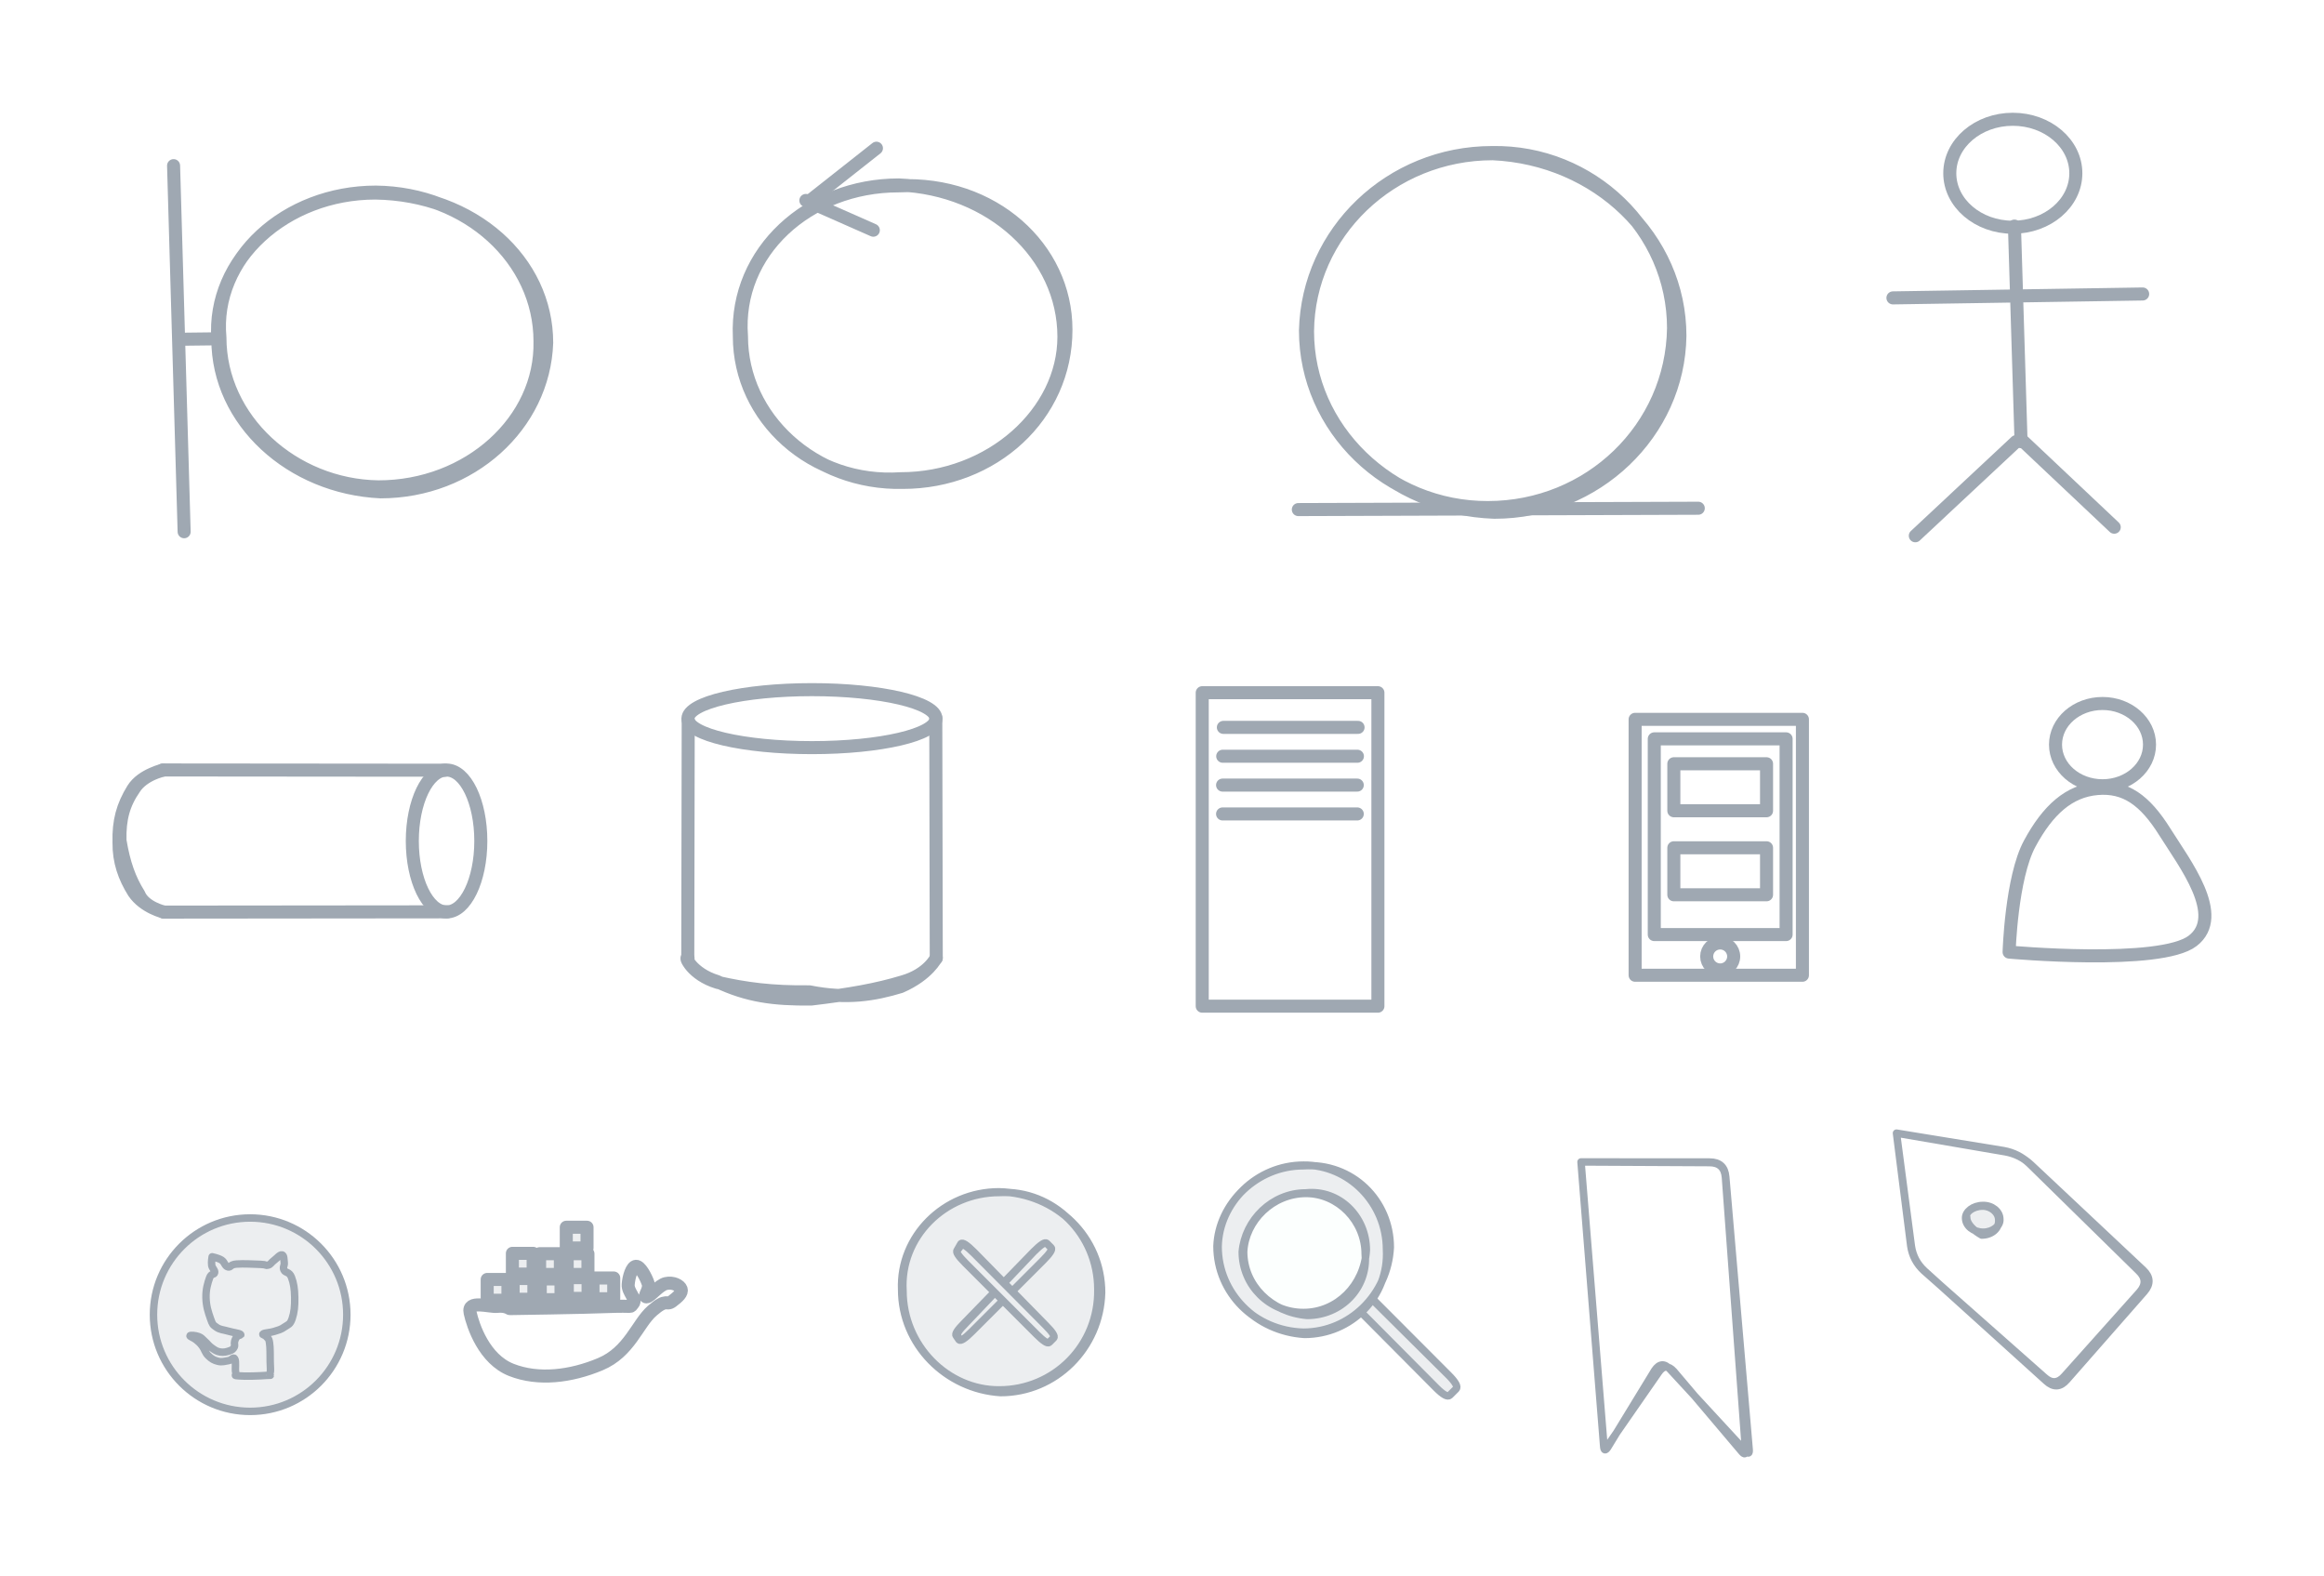
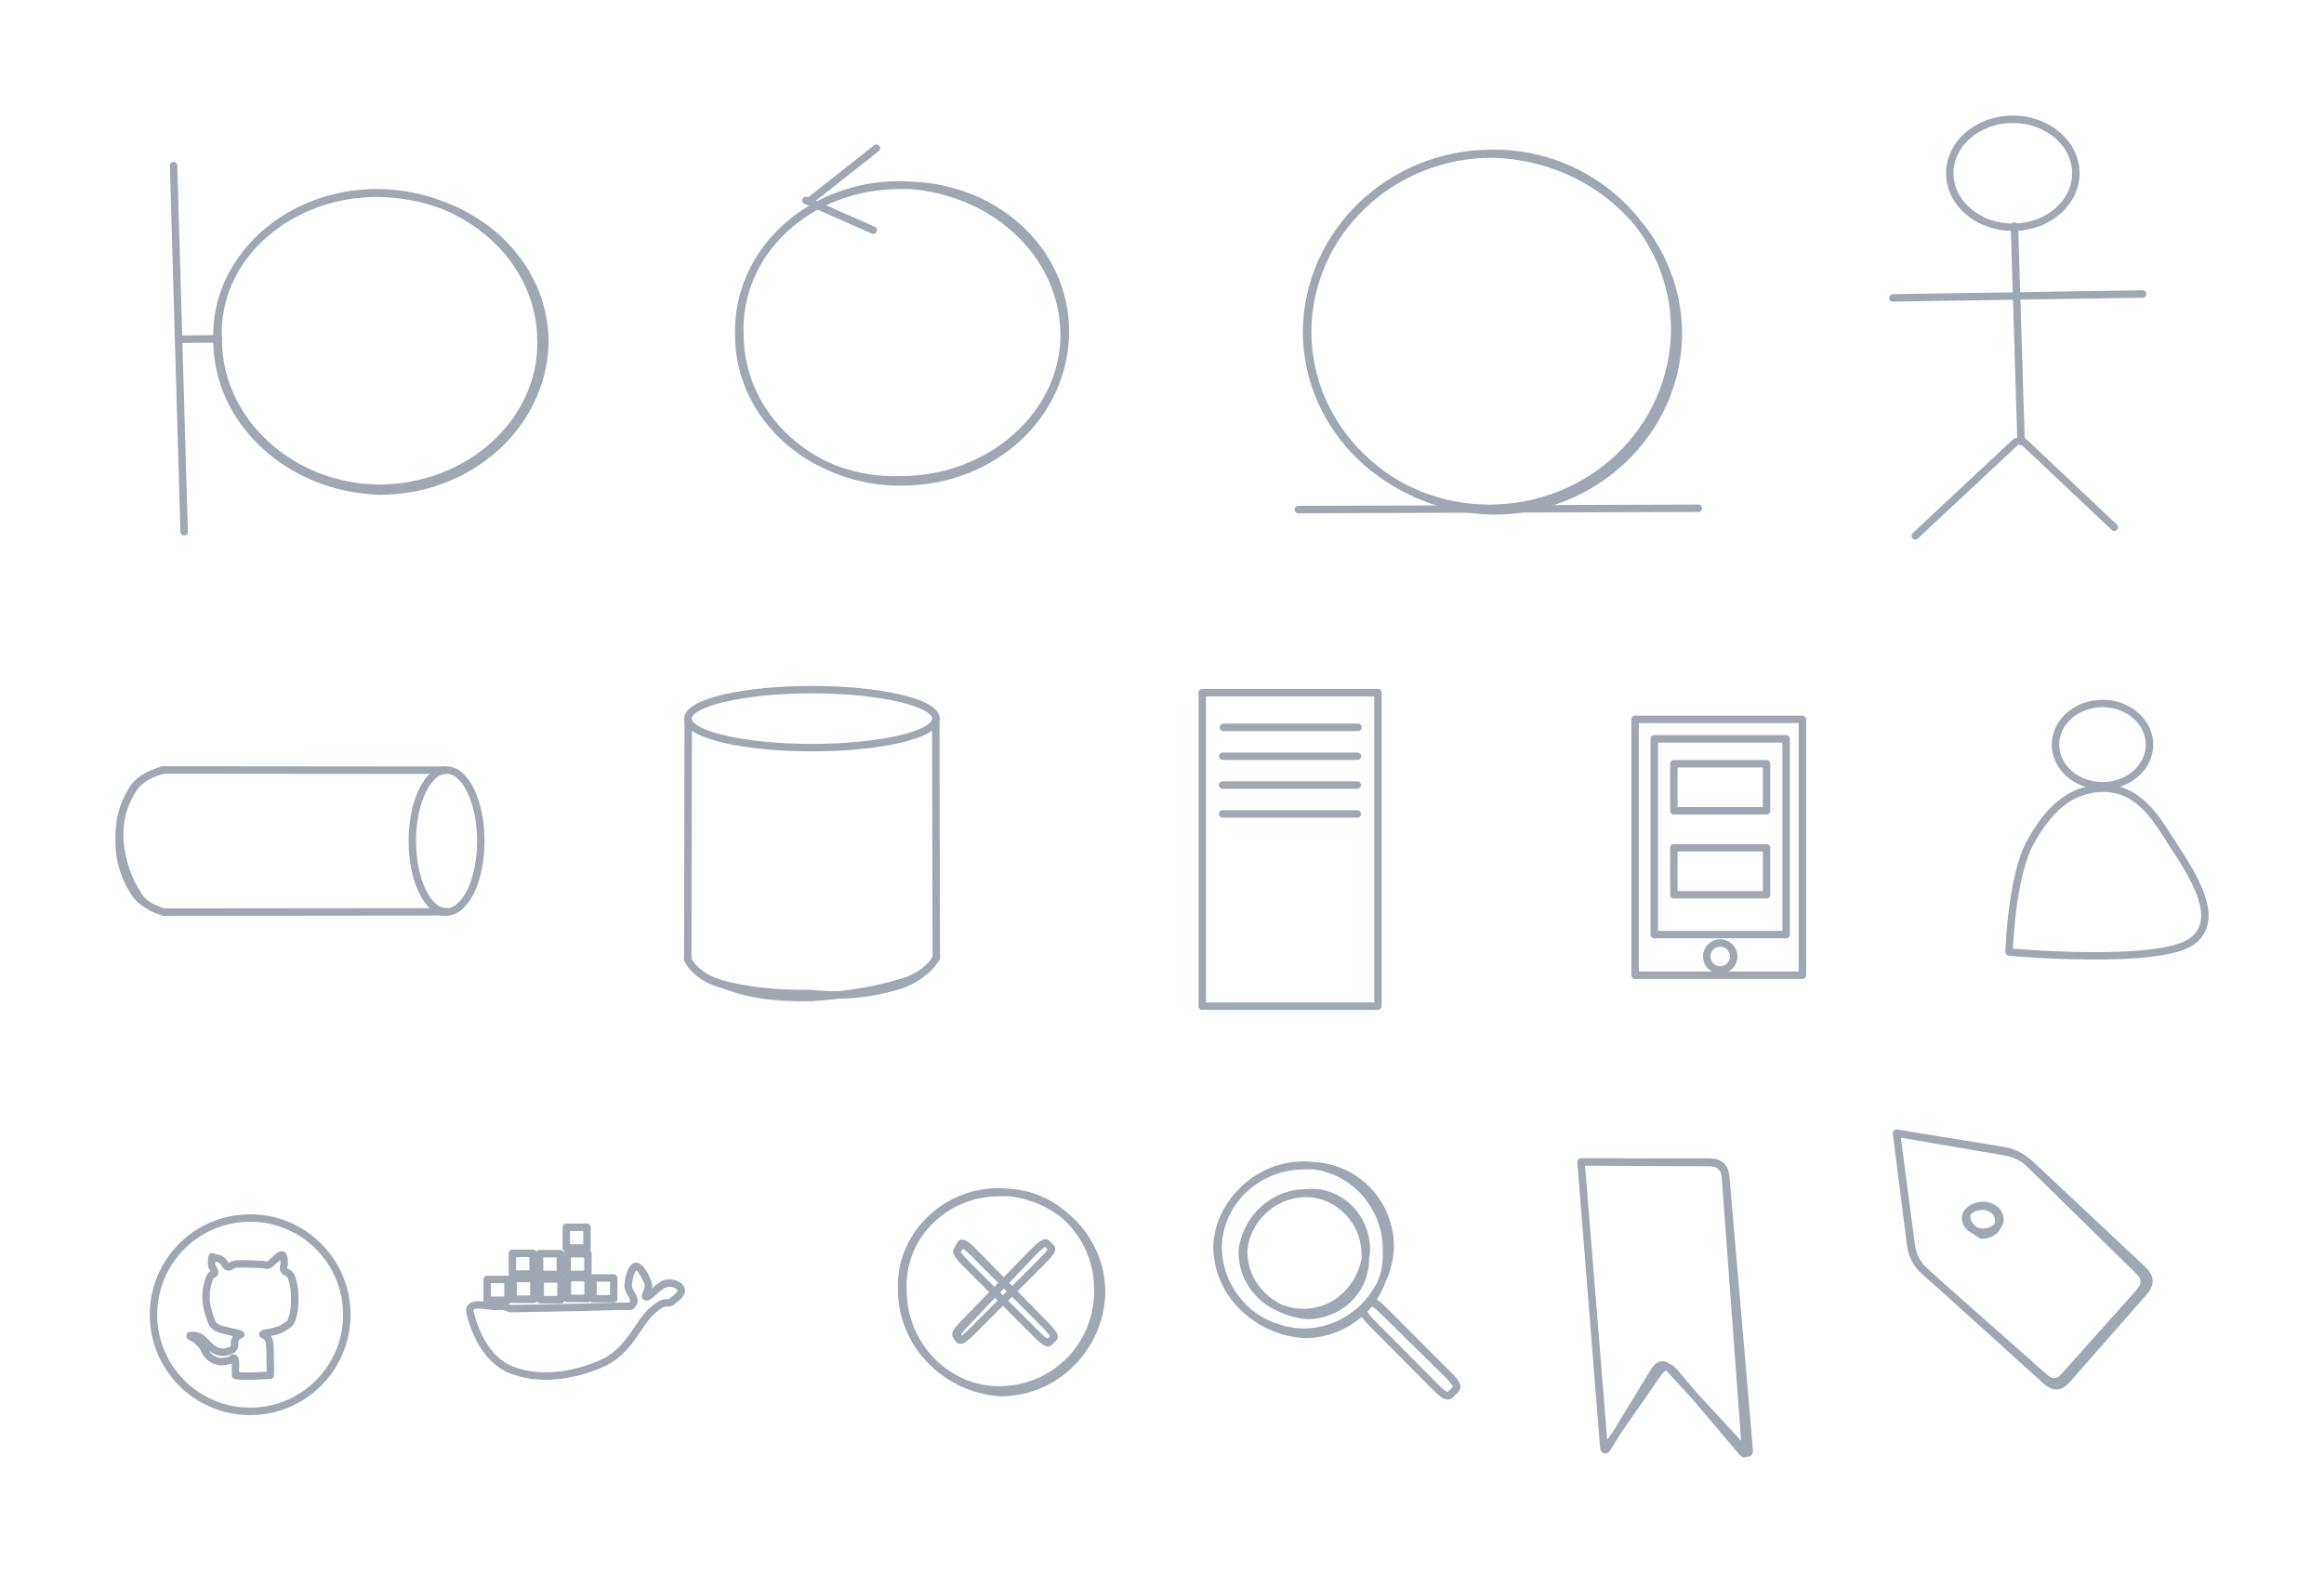
<svg xmlns="http://www.w3.org/2000/svg" direction="ltr" width="623.619" height="422.677" viewBox="223.246 -429.348 623.619 422.677" stroke-linecap="round" stroke-linejoin="round" data-color-mode="light" class="tl-container tl-theme__force-sRGB tl-theme__light" style="background-color: transparent;">
  <defs />
  <g transform="matrix(1, 0, 0, 1, 421.2706, -379.7969)" opacity="1">
-     <path stroke-width="3.5" d="M 0.373 40.714 C -0.645 17.876 18.971 0.067 43.168 0.067 C 67.851 1.028 87.467 18.838 87.467 40.807 C 87.466 61.074 67.85 78.884 43.653 78.884 C 19.989 80.493 0.373 62.684 0.373 40.714 M 0.94 40.639 C -0.769 18.121 18.847 0.311 43.044 0.311 C 68.394 -0.907 88.009 16.902 88.009 38.872 C 88.045 62.056 68.429 79.866 44.232 79.866 C 20.556 80.418 0.94 62.608 0.94 40.639" fill="none" stroke="#9fa8b2" />
+     <path stroke-width="2" d="M 0.213 40.313 C -0.368 17.848 19.247 0.038 43.445 0.038 C 67.919 0.588 87.535 18.397 87.535 40.367 C 87.535 61.363 67.919 79.173 43.722 79.173 C 19.829 80.092 0.213 62.283 0.213 40.313 M 0.537 40.27 C -0.439 17.988 19.176 0.178 43.374 0.178 C 68.229 -0.518 87.845 17.291 87.845 39.261 C 87.865 61.924 68.25 79.734 44.052 79.734 C 20.153 80.049 0.537 62.24 0.537 40.27" fill="none" stroke="#9fa8b2" />
  </g>
  <g transform="matrix(1, 0, 0, 1, 440.8816, -375.7516)" opacity="1">
-     <path stroke-width="3.5" d="M 0 0 L 17.546 -13.833 M 0 0 L 17.546 -13.833" transform="scale(1)" stroke="#9fa8b2" fill="none" />
+     <path stroke-width="2" d="M 0 0 L 17.546 -13.833 M 0 0 L 17.546 -13.833" transform="scale(1)" stroke="#9fa8b2" fill="none" />
  </g>
  <g transform="matrix(1, 0, 0, 1, 439.4914, -375.5719)" opacity="1">
-     <path stroke-width="3.5" d="M 0 0 L 18.098 7.985 M 0 0 L 18.098 7.985" transform="scale(1)" stroke="#9fa8b2" fill="none" />
+     <path stroke-width="2" d="M 0 0 L 18.098 7.985 M 0 0 L 18.098 7.985" transform="scale(1)" stroke="#9fa8b2" fill="none" />
  </g>
  <g transform="matrix(1, 0, 0, 1, 574.1945, -387.928)" opacity="1">
-     <path stroke-width="3.5" d="M -0.638 47.231 C 0.004 20.818 22.138 -0.493 49.442 -0.493 C 75.992 -0.983 98.126 20.328 98.126 46.616 C 97.728 73.442 75.593 94.752 48.289 94.752 C 21.496 94.829 -0.638 73.519 -0.638 47.231 M -0.089 47.448 C 0.169 21.134 22.303 -0.177 49.607 -0.177 C 77.702 1.099 99.836 22.41 99.836 48.697 C 99.482 74.696 77.348 96.007 50.044 96.007 C 22.045 95.046 -0.089 73.736 -0.089 47.448" fill="none" stroke="#9fa8b2" />
+     <path stroke-width="2" d="M -0.365 47.389 C 0.002 21.029 22.136 -0.282 49.44 -0.282 C 76.314 -0.561 98.448 20.749 98.448 47.037 C 98.22 73.632 76.086 94.942 48.782 94.942 C 21.77 94.987 -0.365 73.676 -0.365 47.389 M -0.051 47.512 C 0.097 21.209 22.231 -0.101 49.535 -0.101 C 77.29 0.628 99.424 21.939 99.424 48.226 C 99.222 74.349 77.088 95.659 49.784 95.659 C 22.083 95.111 -0.051 73.8 -0.051 47.512" fill="none" stroke="#9fa8b2" />
  </g>
  <g transform="matrix(1, 0, 0, 1, 571.6382, -292.6369)" opacity="1">
-     <path stroke-width="3.5" d="M 0 0 L 107.318 -0.361 M 0 0 L 107.318 -0.361" transform="scale(1)" stroke="#9fa8b2" fill="none" />
+     <path stroke-width="2" d="M 0 0 L 107.318 -0.361 M 0 0 L 107.318 -0.361" transform="scale(1)" stroke="#9fa8b2" fill="none" />
  </g>
  <g transform="matrix(1, 0, 0, 1, 281.1805, -377.4409)" opacity="1">
-     <path stroke-width="3.5" d="M 0.525 39.13 C -1.021 17.691 18.595 -0.119 42.792 -0.119 C 69.145 0.277 88.761 18.087 88.761 40.056 C 87.996 62.231 68.38 80.041 44.182 80.041 C 20.141 78.909 0.525 61.1 0.525 39.13 M 1.078 38.613 C -0.902 17.441 18.714 -0.368 42.911 -0.368 C 67.354 -0.12 86.97 17.689 86.97 39.659 C 87.435 60.899 67.819 78.709 43.622 78.709 C 20.694 78.392 1.078 60.582 1.078 38.613" fill="none" stroke="#9fa8b2" />
+     <path stroke-width="2" d="M 0.3 39.408 C -0.584 17.742 19.032 -0.068 43.23 -0.068 C 68.659 0.158 88.275 17.968 88.275 39.937 C 87.837 62.024 68.221 79.834 44.024 79.834 C 19.916 79.187 0.3 61.378 0.3 39.408 M 0.616 39.113 C -0.515 17.599 19.101 -0.21 43.298 -0.21 C 67.635 -0.069 87.251 17.741 87.251 39.71 C 87.517 61.263 67.901 79.073 43.704 79.073 C 20.232 78.892 0.616 61.082 0.616 39.113" fill="none" stroke="#9fa8b2" />
  </g>
  <g transform="matrix(1, 0, 0, 1, 269.8232, -384.9054)" opacity="1">
-     <path stroke-width="3.5" d="M 0 0 L 2.835 98.213 M 0 0 L 2.835 98.213" transform="scale(1)" stroke="#9fa8b2" fill="none" />
+     <path stroke-width="2" d="M 0 0 L 2.835 98.213 M 0 0 L 2.835 98.213" transform="scale(1)" stroke="#9fa8b2" fill="none" />
  </g>
  <g transform="matrix(1, 0, 0, 1, 271.6233, -338.3338)" opacity="1">
-     <path stroke-width="3.5" d="M 0 0 L 10.288 -0.121 M 0 0 L 10.288 -0.121" transform="scale(1)" stroke="#9fa8b2" fill="none" />
+     <path stroke-width="2" d="M 0 0 L 10.288 -0.121 M 0 0 L 10.288 -0.121" transform="scale(1)" stroke="#9fa8b2" fill="none" />
  </g>
  <g transform="matrix(1, 0, 0, 1, 746.4484, -397.3476)" opacity="1">
-     <path stroke-width="3.5" d="M 0 14.481 C 0 6.484 7.572 0 16.913 0 C 26.253 0 33.825 6.484 33.825 14.481 C 33.825 22.479 26.253 28.963 16.913 28.963 C 7.572 28.963 0 22.479 0 14.481" fill="none" stroke="#9fa8b2" />
+     <path stroke-width="2" d="M 0 14.481 C 0 6.484 7.572 0 16.913 0 C 26.253 0 33.825 6.484 33.825 14.481 C 33.825 22.479 26.253 28.963 16.913 28.963 C 7.572 28.963 0 22.479 0 14.481" fill="none" stroke="#9fa8b2" />
  </g>
  <g transform="matrix(1, 0, 0, 1, 763.8006, -368.6916)" opacity="1">
-     <path stroke-width="3.5" d="M 0 0 C 0 0 1.772 57.836 1.772 57.836" transform="scale(1)" stroke="#9fa8b2" fill="none" />
+     <path stroke-width="2" d="M 0 0 C 0 0 1.772 57.836 1.772 57.836" transform="scale(1)" stroke="#9fa8b2" fill="none" />
  </g>
  <g transform="matrix(1, 0, 0, 1, 731.1953, -349.428)" opacity="1">
-     <path stroke-width="3.5" d="M 0 0 C 0 0 67.011 -1.049 67.011 -1.049" transform="scale(1)" stroke="#9fa8b2" fill="none" />
+     <path stroke-width="2" d="M 0 0 C 0 0 67.011 -1.049 67.011 -1.049" transform="scale(1)" stroke="#9fa8b2" fill="none" />
  </g>
  <g transform="matrix(1, 0, 0, 1, 737.2004, -285.6124)" opacity="1">
-     <path stroke-width="3.5" d="M 0 0 C 0 0 27.037 -25.256 27.037 -25.256" transform="scale(1)" stroke="#9fa8b2" fill="none" />
+     <path stroke-width="2" d="M 0 0 C 0 0 27.037 -25.256 27.037 -25.256" transform="scale(1)" stroke="#9fa8b2" fill="none" />
  </g>
  <g transform="matrix(1, 0, 0, 1, 765.8718, -311.2091)" opacity="1">
-     <path stroke-width="3.5" d="M 0 0 C 0 0 24.707 23.302 24.707 23.302" transform="scale(1)" stroke="#9fa8b2" fill="none" />
+     <path stroke-width="2" d="M 0 0 C 0 0 24.707 23.302 24.707 23.302" transform="scale(1)" stroke="#9fa8b2" fill="none" />
  </g>
  <g transform="matrix(1, 0, 0, 1, 762.3664, -173.9228)" opacity="1">
-     <path stroke-width="3.5" d="M 0 0 C 0 0 0.591 -19.932 5.518 -29.073 C 10.445 -38.213 16.095 -43.212 23.649 -43.873 C 31.204 -44.534 36.443 -40.755 41.781 -32.244 C 47.118 -23.733 57.974 -9.736 49.269 -3.019 C 40.565 3.699 0 0 0 0" transform="scale(1)" stroke="#9fa8b2" fill="none" />
+     <path stroke-width="2" d="M 0 0 C 0 0 0.591 -19.932 5.518 -29.073 C 10.445 -38.213 16.095 -43.212 23.649 -43.873 C 31.204 -44.534 36.443 -40.755 41.781 -32.244 C 47.118 -23.733 57.974 -9.736 49.269 -3.019 C 40.565 3.699 0 0 0 0" transform="scale(1)" stroke="#9fa8b2" fill="none" />
  </g>
  <g transform="matrix(1, 0, 0, 1, 774.8203, -240.6139)" opacity="1">
-     <path stroke-width="3.5" d="M 0 11.036 C 0 4.941 5.647 0 12.613 0 C 19.579 0 25.226 4.941 25.226 11.036 C 25.226 17.132 19.579 22.073 12.613 22.073 C 5.647 22.073 0 17.132 0 11.036" fill="none" stroke="#9fa8b2" />
+     <path stroke-width="2" d="M 0 11.036 C 0 4.941 5.647 0 12.613 0 C 19.579 0 25.226 4.941 25.226 11.036 C 25.226 17.132 19.579 22.073 12.613 22.073 C 5.647 22.073 0 17.132 0 11.036" fill="none" stroke="#9fa8b2" />
  </g>
  <g transform="matrix(0, 1, -1, 0, 352.2676, -222.7566)" opacity="1">
-     <path stroke-width="3.5" d="M 0 9.192 C 0 4.115 8.521 0 19.032 0 C 29.543 0 38.064 4.115 38.064 9.192 C 38.064 14.268 29.543 18.384 19.032 18.384 C 8.521 18.384 0 14.268 0 9.192" fill="none" stroke="#9fa8b2" />
+     <path stroke-width="2" d="M 0 9.192 C 0 4.115 8.521 0 19.032 0 C 29.543 0 38.064 4.115 38.064 9.192 C 38.064 14.268 29.543 18.384 19.032 18.384 C 8.521 18.384 0 14.268 0 9.192" fill="none" stroke="#9fa8b2" />
  </g>
  <g transform="matrix(0, 1, -1, 0, 343.2479, -184.721)" opacity="1">
-     <path stroke-width="3.5" d="M 0 0 C 0 0 0.074 76.141 0.074 76.141" transform="scale(1)" stroke="#9fa8b2" fill="none" />
+     <path stroke-width="2" d="M 0 0 C 0 0 0.074 76.141 0.074 76.141" transform="scale(1)" stroke="#9fa8b2" fill="none" />
  </g>
  <g transform="matrix(0, 1, -1, 0, 342.7063, -222.713)" opacity="1">
-     <path stroke-width="3.5" d="M 0 0 C 0 0 -0.068 75.79 -0.068 75.79" transform="scale(1)" stroke="#9fa8b2" fill="none" />
+     <path stroke-width="2" d="M 0 0 C 0 0 -0.068 75.79 -0.068 75.79" transform="scale(1)" stroke="#9fa8b2" fill="none" />
  </g>
  <g transform="matrix(0, 1, -1, 0, 251.1199, -216.206)" opacity="1">
-     <path stroke-width="3.5" d="M -6.529 -15.933 C -6.684 -16.486 -5.512 -10.593 -1.579 -8.135 C 2.5 -5.312 6.555 -4.17 12.339 -4.321 C 18.574 -5.368 22.78 -6.887 26.782 -9.392 C 30.342 -10.814 31.556 -16.16 31.556 -16.16 M -6.529 -15.933 C -6.548 -16.169 -5.376 -10.276 -1.444 -7.818 C 3.051 -5.053 7.106 -3.911 12.89 -4.062 C 18.013 -4.004 22.22 -5.522 26.222 -8.028 C 30.342 -10.814 31.556 -16.16 31.556 -16.16" transform="scale(1)" stroke="#9fa8b2" fill="none" />
+     <path stroke-width="2" d="M -6.529 -15.933 C -6.617 -16.249 -5.445 -10.356 -1.513 -7.898 C 2.504 -5.231 6.558 -4.089 12.342 -4.24 C 18.384 -4.904 22.591 -6.422 26.593 -8.928 C 30.342 -10.814 31.556 -16.16 31.556 -16.16 M -6.529 -15.933 C -6.54 -16.068 -5.368 -10.175 -1.435 -7.717 C 2.818 -5.083 6.873 -3.941 12.657 -4.093 C 18.064 -4.124 22.27 -5.642 26.272 -8.148 C 30.342 -10.814 31.556 -16.16 31.556 -16.16" transform="scale(1)" stroke="#9fa8b2" fill="none" />
  </g>
  <g transform="matrix(1, 0, 0, 1, 407.8456, -244.3272)" opacity="1">
-     <path stroke-width="3.5" d="M 0 7.778 C 0 3.482 14.899 0 33.279 0 C 51.658 0 66.557 3.482 66.557 7.778 C 66.557 12.074 51.658 15.556 33.279 15.556 C 14.899 15.556 0 12.074 0 7.778" fill="none" stroke="#9fa8b2" />
+     <path stroke-width="2" d="M 0 7.778 C 0 3.482 14.899 0 33.279 0 C 51.658 0 66.557 3.482 66.557 7.778 C 66.557 12.074 51.658 15.556 33.279 15.556 C 14.899 15.556 0 12.074 0 7.778" fill="none" stroke="#9fa8b2" />
  </g>
  <g transform="matrix(1, 0, 0, 1, 474.3526, -236.6947)" opacity="1">
-     <path stroke-width="3.5" d="M 0 0 C 0 0 0.129 64.431 0.129 64.431" transform="scale(1)" stroke="#9fa8b2" fill="none" />
+     <path stroke-width="2" d="M 0 0 C 0 0 0.129 64.431 0.129 64.431" transform="scale(1)" stroke="#9fa8b2" fill="none" />
  </g>
  <g transform="matrix(1, 0, 0, 1, 407.9217, -236.2364)" opacity="1">
-     <path stroke-width="3.5" d="M 0 0 C 0 0 -0.119 64.134 -0.119 64.134" transform="scale(1)" stroke="#9fa8b2" fill="none" />
+     <path stroke-width="2" d="M 0 0 C 0 0 -0.119 64.134 -0.119 64.134" transform="scale(1)" stroke="#9fa8b2" fill="none" />
  </g>
  <g transform="matrix(1, 0, 0, 1, 419.2996, -158.7358)" opacity="1">
-     <path stroke-width="3.5" d="M -11.416 -13.482 C -12.415 -14.118 -10.365 -9.132 -3.489 -7.051 C 3.939 -5.361 11.029 -4.394 21.143 -4.522 C 31.253 -2.509 38.609 -3.794 45.606 -5.914 C 53.054 -9.151 55.178 -13.675 55.178 -13.675 M -11.416 -13.482 C -12.577 -14.365 -10.528 -9.378 -3.652 -7.298 C 4.491 -3.432 11.58 -2.466 21.694 -2.594 C 31.823 -3.796 39.178 -5.08 46.176 -7.201 C 53.054 -9.151 55.178 -13.675 55.178 -13.675" transform="scale(1)" stroke="#9fa8b2" fill="none" />
+     <path stroke-width="2" d="M -11.416 -13.482 C -11.987 -13.846 -9.937 -8.859 -3.061 -6.779 C 4.131 -4.921 11.22 -3.955 21.334 -4.083 C 31.446 -2.987 38.802 -4.272 45.799 -6.393 C 53.054 -9.151 55.178 -13.675 55.178 -13.675 M -11.416 -13.482 C -12.08 -13.987 -10.03 -9 -3.154 -6.92 C 4.446 -3.819 11.535 -2.853 21.649 -2.981 C 31.772 -3.723 39.127 -5.008 46.125 -7.128 C 53.054 -9.151 55.178 -13.675 55.178 -13.675" transform="scale(1)" stroke="#9fa8b2" fill="none" />
  </g>
  <g transform="matrix(1, 0, 0, 1, 545.8508, -243.508)" opacity="1">
-     <path stroke-width="3.5" d="M 0 0 L 47.142 0 L 47.142 84.098 L 0 84.098 Z" fill="none" stroke="#9fa8b2" />
+     <path stroke-width="2" d="M 0 0 L 47.142 0 L 47.142 84.098 L 0 84.098 Z" fill="none" stroke="#9fa8b2" />
  </g>
  <g transform="matrix(1, 0, 0, 1, 551.5235, -234.2046)" opacity="1">
-     <path stroke-width="3.5" d="M 0 0 C 0 0 36.142 0 36.142 0" transform="scale(1)" stroke="#9fa8b2" fill="none" />
+     <path stroke-width="2" d="M 0 0 C 0 0 36.142 0 36.142 0" transform="scale(1)" stroke="#9fa8b2" fill="none" />
  </g>
  <g transform="matrix(1, 0, 0, 1, 551.3507, -226.4632)" opacity="1">
-     <path stroke-width="3.5" d="M 0 0 C 0 0 36.142 0 36.142 0" transform="scale(1)" stroke="#9fa8b2" fill="none" />
+     <path stroke-width="2" d="M 0 0 C 0 0 36.142 0 36.142 0" transform="scale(1)" stroke="#9fa8b2" fill="none" />
  </g>
  <g transform="matrix(1, 0, 0, 1, 551.3117, -218.7219)" opacity="1">
-     <path stroke-width="3.5" d="M 0 0 C 0 0 36.142 0 36.142 0" transform="scale(1)" stroke="#9fa8b2" fill="none" />
+     <path stroke-width="2" d="M 0 0 C 0 0 36.142 0 36.142 0" transform="scale(1)" stroke="#9fa8b2" fill="none" />
  </g>
  <g transform="matrix(1, 0, 0, 1, 551.3117, -210.9806)" opacity="1">
-     <path stroke-width="3.5" d="M 0 0 C 0 0 36.142 0 36.142 0" transform="scale(1)" stroke="#9fa8b2" fill="none" />
+     <path stroke-width="2" d="M 0 0 C 0 0 36.142 0 36.142 0" transform="scale(1)" stroke="#9fa8b2" fill="none" />
  </g>
  <g transform="matrix(1, 0, 0, 1, 264.4288, -102.5818)" opacity="1">
-     <path fill="#eceef0" d="M 0 25.941 C 0 11.614 11.614 0 25.941 0 C 40.268 0 51.883 11.614 51.883 25.941 C 51.883 40.268 40.268 51.883 25.941 51.883 C 11.614 51.883 0 40.268 0 25.941" />
    <path stroke-width="2" d="M 0 25.941 C 0 11.614 11.614 0 25.941 0 C 40.268 0 51.883 11.614 51.883 25.941 C 51.883 40.268 40.268 51.883 25.941 51.883 C 11.614 51.883 0 40.268 0 25.941" fill="none" stroke="#9fa8b2" />
  </g>
  <g transform="matrix(1, 0, 0, 1, 280.1765, -92.1738)" opacity="1">
    <path stroke-width="2" d="M 0 0 C 0 0 1.643 0.323 2.522 0.888 C 3.402 1.452 3.385 2.49 4.222 2.711 C 5.059 2.932 4.71 2.09 6.539 1.95 C 8.368 1.809 11.236 1.978 13.003 2.037 C 14.769 2.097 14.274 2.454 15.019 2.236 C 15.764 2.019 15.802 1.566 16.578 0.994 C 17.354 0.422 18.169 -0.627 18.744 -0.509 C 19.319 -0.392 19.226 0.71 19.338 1.559 C 19.451 2.408 18.882 2.752 19.283 3.567 C 19.685 4.381 20.669 3.938 21.267 5.468 C 21.864 6.997 22.113 8.588 22.153 10.909 C 22.193 13.23 22.024 14.96 21.459 16.609 C 20.893 18.257 20.433 18.115 19.439 18.823 C 18.445 19.532 17.88 19.626 16.688 20.009 C 15.496 20.393 14.173 20.374 13.718 20.665 C 13.263 20.955 14.155 20.908 14.504 21.403 C 14.852 21.898 15.167 21.629 15.39 23.04 C 15.613 24.451 15.543 26.459 15.573 28.176 C 15.603 29.894 15.746 30.526 15.536 31.286 C 15.327 32.046 16.296 31.686 14.568 31.824 C 12.839 31.962 8.958 32.109 7.24 31.948 C 5.523 31.787 6.568 32 6.324 31.051 C 6.08 30.102 6.474 28.057 6.068 27.393 C 5.663 26.729 5.312 27.728 4.378 27.863 C 3.443 27.998 2.708 28.317 1.581 28.042 C 0.454 27.767 -0.149 27.4 -1.033 26.543 C -1.916 25.685 -1.991 24.805 -2.659 23.924 C -3.328 23.043 -3.555 22.885 -4.24 22.313 C -4.926 21.741 -6.077 21.369 -5.949 21.179 C -5.822 20.99 -4.455 21.092 -3.628 21.403 C -2.802 21.714 -2.714 22.039 -1.983 22.671 C -1.252 23.304 -0.979 23.841 -0.119 24.439 C 0.742 25.037 1.152 25.378 2.148 25.543 C 3.143 25.708 3.878 25.499 4.661 25.23 C 5.444 24.961 5.62 24.776 5.904 24.253 C 6.188 23.729 5.859 23.314 6.023 22.716 C 6.186 22.118 6.37 21.785 6.69 21.381 C 7.01 20.977 8.061 21.078 7.558 20.776 C 7.055 20.475 5.614 20.325 4.277 19.934 C 2.941 19.543 2.129 19.6 1.142 18.9 C 0.156 18.199 0.126 18.225 -0.457 16.571 C -1.04 14.918 -1.603 13.231 -1.654 10.963 C -1.706 8.695 -1.187 7.087 -0.704 5.686 C -0.22 4.285 0.545 4.95 0.667 4.24 C 0.789 3.53 0.02 3.161 -0.119 2.277 C -0.258 1.394 0 0 0 0" transform="scale(1)" stroke="#9fa8b2" fill="none" />
  </g>
  <g transform="matrix(1, 0, 0, 1, 360.265, -78.2779)" opacity="1">
-     <path stroke-width="3.5" d="M 0 0 C 0 0 19.652 -0.274 26.499 -0.555 C 33.347 -0.837 31.817 -0.119 32.869 -1.352 C 33.921 -2.584 31.386 -4.392 31.548 -6.473 C 31.71 -8.554 32.535 -11.273 33.647 -11.341 C 34.759 -11.408 36.302 -8.506 36.886 -6.798 C 37.471 -5.091 35.455 -3.16 36.452 -3.143 C 37.449 -3.126 39.735 -6.284 41.672 -6.717 C 43.61 -7.151 45.408 -6.22 45.753 -5.224 C 46.098 -4.229 44.946 -3.15 43.328 -1.94 C 41.711 -0.73 42.005 -2.929 37.99 0.585 C 33.975 4.098 31.936 11.622 24.056 14.925 C 16.177 18.229 7.446 19.318 0.17 16.441 C -7.106 13.564 -10.086 4.664 -10.868 1.115 C -11.65 -2.435 -5.787 -0.361 -3.583 -0.597 C -1.379 -0.834 -0.287 -0.019 -0.287 -0.019" transform="scale(1)" stroke="#9fa8b2" fill="none" />
+     <path stroke-width="2" d="M 0 0 C 0 0 19.652 -0.274 26.499 -0.555 C 33.347 -0.837 31.817 -0.119 32.869 -1.352 C 33.921 -2.584 31.386 -4.392 31.548 -6.473 C 31.71 -8.554 32.535 -11.273 33.647 -11.341 C 34.759 -11.408 36.302 -8.506 36.886 -6.798 C 37.471 -5.091 35.455 -3.16 36.452 -3.143 C 37.449 -3.126 39.735 -6.284 41.672 -6.717 C 43.61 -7.151 45.408 -6.22 45.753 -5.224 C 46.098 -4.229 44.946 -3.15 43.328 -1.94 C 41.711 -0.73 42.005 -2.929 37.99 0.585 C 33.975 4.098 31.936 11.622 24.056 14.925 C 16.177 18.229 7.446 19.318 0.17 16.441 C -7.106 13.564 -10.086 4.664 -10.868 1.115 C -11.65 -2.435 -5.787 -0.361 -3.583 -0.597 C -1.379 -0.834 -0.287 -0.019 -0.287 -0.019" transform="scale(1)" stroke="#9fa8b2" fill="none" />
  </g>
  <g transform="matrix(1, 0, 0, 1, 353.98, -86.0901)" opacity="1">
-     <path fill="#eceef0" d="M 0 0 L 5.566 0 L 5.566 5.566 L 0 5.566 Z" />
-     <path stroke-width="3.5" d="M 0 0 L 5.566 0 L 5.566 5.566 L 0 5.566 Z" fill="none" stroke="#9fa8b2" />
+     <path stroke-width="2" d="M 0 0 L 5.566 0 L 5.566 5.566 L 0 5.566 Z" fill="none" stroke="#9fa8b2" />
  </g>
  <g transform="matrix(1, 0, 0, 1, 360.938, -86.3453)" opacity="1">
-     <path fill="#eceef0" d="M 0 0 L 5.566 0 L 5.566 5.566 L 0 5.566 Z" />
-     <path stroke-width="3.5" d="M 0 0 L 5.566 0 L 5.566 5.566 L 0 5.566 Z" fill="none" stroke="#9fa8b2" />
+     <path stroke-width="2" d="M 0 0 L 5.566 0 L 5.566 5.566 L 0 5.566 Z" fill="none" stroke="#9fa8b2" />
  </g>
  <g transform="matrix(1, 0, 0, 1, 368.2206, -86.2293)" opacity="1">
-     <path fill="#eceef0" d="M 0 0 L 5.566 0 L 5.566 5.566 L 0 5.566 Z" />
-     <path stroke-width="3.5" d="M 0 0 L 5.566 0 L 5.566 5.566 L 0 5.566 Z" fill="none" stroke="#9fa8b2" />
+     <path stroke-width="2" d="M 0 0 L 5.566 0 L 5.566 5.566 L 0 5.566 Z" fill="none" stroke="#9fa8b2" />
  </g>
  <g transform="matrix(1, 0, 0, 1, 375.4801, -86.5772)" opacity="1">
-     <path fill="#eceef0" d="M 0 0 L 5.566 0 L 5.566 5.566 L 0 5.566 Z" />
-     <path stroke-width="3.5" d="M 0 0 L 5.566 0 L 5.566 5.566 L 0 5.566 Z" fill="none" stroke="#9fa8b2" />
+     <path stroke-width="2" d="M 0 0 L 5.566 0 L 5.566 5.566 L 0 5.566 Z" fill="none" stroke="#9fa8b2" />
  </g>
  <g transform="matrix(1, 0, 0, 1, 382.3684, -86.4844)" opacity="1">
-     <path fill="#eceef0" d="M 0 0 L 5.566 0 L 5.566 5.566 L 0 5.566 Z" />
-     <path stroke-width="3.5" d="M 0 0 L 5.566 0 L 5.566 5.566 L 0 5.566 Z" fill="none" stroke="#9fa8b2" />
+     <path stroke-width="2" d="M 0 0 L 5.566 0 L 5.566 5.566 L 0 5.566 Z" fill="none" stroke="#9fa8b2" />
  </g>
  <g transform="matrix(1, 0, 0, 1, 360.7408, -93.0944)" opacity="1">
-     <path fill="#eceef0" d="M 0 0 L 5.566 0 L 5.566 5.566 L 0 5.566 Z" />
-     <path stroke-width="3.5" d="M 0 0 L 5.566 0 L 5.566 5.566 L 0 5.566 Z" fill="none" stroke="#9fa8b2" />
+     <path stroke-width="2" d="M 0 0 L 5.566 0 L 5.566 5.566 L 0 5.566 Z" fill="none" stroke="#9fa8b2" />
  </g>
  <g transform="matrix(1, 0, 0, 1, 368.0467, -93.0017)" opacity="1">
-     <path fill="#eceef0" d="M 0 0 L 5.566 0 L 5.566 5.566 L 0 5.566 Z" />
-     <path stroke-width="3.5" d="M 0 0 L 5.566 0 L 5.566 5.566 L 0 5.566 Z" fill="none" stroke="#9fa8b2" />
+     <path stroke-width="2" d="M 0 0 L 5.566 0 L 5.566 5.566 L 0 5.566 Z" fill="none" stroke="#9fa8b2" />
  </g>
  <g transform="matrix(1, 0, 0, 1, 375.4453, -93.0017)" opacity="1">
-     <path fill="#eceef0" d="M 0 0 L 5.566 0 L 5.566 5.566 L 0 5.566 Z" />
-     <path stroke-width="3.5" d="M 0 0 L 5.566 0 L 5.566 5.566 L 0 5.566 Z" fill="none" stroke="#9fa8b2" />
+     <path stroke-width="2" d="M 0 0 L 5.566 0 L 5.566 5.566 L 0 5.566 Z" fill="none" stroke="#9fa8b2" />
  </g>
  <g transform="matrix(1, 0, 0, 1, 375.2017, -100.0988)" opacity="1">
-     <path fill="#eceef0" d="M 0 0 L 5.566 0 L 5.566 5.566 L 0 5.566 Z" />
-     <path stroke-width="3.5" d="M 0 0 L 5.566 0 L 5.566 5.566 L 0 5.566 Z" fill="none" stroke="#9fa8b2" />
+     <path stroke-width="2" d="M 0 0 L 5.566 0 L 5.566 5.566 L 0 5.566 Z" fill="none" stroke="#9fa8b2" />
  </g>
  <g transform="matrix(1, 0, 0, 1, 662.0139, -236.3623)" opacity="1">
-     <path stroke-width="3.5" d="M 0 0 L 44.891 0 L 44.891 68.655 L 0 68.655 Z" fill="none" stroke="#9fa8b2" />
+     <path stroke-width="2" d="M 0 0 L 44.891 0 L 44.891 68.655 L 0 68.655 Z" fill="none" stroke="#9fa8b2" />
  </g>
  <g transform="matrix(1, 0, 0, 1, 667.1534, -231.1281)" opacity="1">
-     <path stroke-width="3.5" d="M 0 0 L 35.373 0 L 35.373 52.508 L 0 52.508 Z" fill="none" stroke="#9fa8b2" />
+     <path stroke-width="2" d="M 0 0 L 35.373 0 L 35.373 52.508 L 0 52.508 Z" fill="none" stroke="#9fa8b2" />
  </g>
  <g transform="matrix(1, 0, 0, 1, 681.2176, -176.3727)" opacity="1">
-     <path stroke-width="3.5" d="M 0 3.622 C 0 1.622 1.622 0 3.622 0 C 5.622 0 7.244 1.622 7.244 3.622 C 7.244 5.622 5.622 7.244 3.622 7.244 C 1.622 7.244 0 5.622 0 3.622" fill="none" stroke="#9fa8b2" />
+     <path stroke-width="2" d="M 0 3.622 C 0 1.622 1.622 0 3.622 0 C 5.622 0 7.244 1.622 7.244 3.622 C 7.244 5.622 5.622 7.244 3.622 7.244 C 1.622 7.244 0 5.622 0 3.622" fill="none" stroke="#9fa8b2" />
  </g>
  <g transform="matrix(1, 0, 0, 1, 672.4019, -224.4441)" opacity="1">
-     <path stroke-width="3.5" d="M 0 0 L 24.876 0 L 24.876 12.608 L 0 12.608 Z" fill="none" stroke="#9fa8b2" />
+     <path stroke-width="2" d="M 0 0 L 24.876 0 L 24.876 12.608 L 0 12.608 Z" fill="none" stroke="#9fa8b2" />
  </g>
  <g transform="matrix(1, 0, 0, 1, 672.4019, -201.9038)" opacity="1">
-     <path stroke-width="3.5" d="M 0 0 L 24.876 0 L 24.876 12.608 L 0 12.608 Z" fill="none" stroke="#9fa8b2" />
+     <path stroke-width="2" d="M 0 0 L 24.876 0 L 24.876 12.608 L 0 12.608 Z" fill="none" stroke="#9fa8b2" />
  </g>
  <g transform="matrix(1, 0, 0, 1, 464.916, -109.7479)" opacity="1">
-     <path fill="#eceef0" d="M 0 26.709 C 0 11.958 11.958 0 26.709 0 C 41.459 0 53.417 11.958 53.417 26.709 C 53.417 41.459 41.459 53.417 26.709 53.417 C 11.958 53.417 0 41.459 0 26.709" />
    <path stroke-width="2" d="M 0.643 26.677 C -0.218 12.29 11.739 0.332 26.49 0.332 C 40.963 -0.41 52.92 11.548 52.92 26.299 C 53.203 41.327 41.245 53.285 26.495 53.285 C 12.601 53.386 0.643 41.428 0.643 26.677 M 0.274 26.382 C -0.308 12.097 11.65 0.139 26.401 0.139 C 41.981 0.489 53.938 12.447 53.938 27.198 C 53.529 42.049 41.571 54.007 26.82 54.007 C 12.232 53.09 0.274 41.132 0.274 26.382" fill="none" stroke="#9fa8b2" />
  </g>
  <g transform="matrix(0.7071, -0.7071, 0.7071, 0.7071, 478.7992, -71.7061)" opacity="1">
-     <path fill="#eceef0" d="M 4 0 L 30.926 0 Q 34.926 0 34.926 0.856 L 34.926 2.568 Q 34.926 3.424 30.926 3.424 L 4 3.424 Q 0 3.424 0 2.568 L 0 0.856 Q 0 0 4 0" />
    <path stroke-width="2" d="M 4.504 0.662 L 30.926 0 Q 34.926 0 34.926 0.856 L 34.926 2.568 Q 34.926 3.424 30.926 3.424 L 4 3.424 Q 0 3.424 0 2.568 L 0.504 1.518 Q 0.504 0.662 4.504 0.662 M 4.245 0.375 L 30.926 0 Q 34.926 0 34.926 0.856 L 34.926 2.568 Q 34.926 3.424 30.926 3.424 L 4 3.424 Q 0 3.424 0 2.568 L 0.245 1.231 Q 0.245 0.375 4.245 0.375" fill="none" stroke="#9fa8b2" />
  </g>
  <g transform="matrix(0.7071, 0.7071, -0.7071, 0.7071, 481.9053, -95.7179)" opacity="1">
-     <path fill="#eceef0" d="M 4 0 L 30.926 0 Q 34.926 0 34.926 0.856 L 34.926 2.568 Q 34.926 3.424 30.926 3.424 L 4 3.424 Q 0 3.424 0 2.568 L 0 0.856 Q 0 0 4 0" />
    <path stroke-width="2" d="M 3.464 -0.284 L 30.926 0 Q 34.926 0 34.926 0.856 L 34.926 2.568 Q 34.926 3.424 30.926 3.424 L 4 3.424 Q 0 3.424 0 2.568 L -0.536 0.572 Q -0.536 -0.284 3.464 -0.284 M 3.785 -0.077 L 30.926 0 Q 34.926 0 34.926 0.856 L 34.926 2.568 Q 34.926 3.424 30.926 3.424 L 4 3.424 Q 0 3.424 0 2.568 L -0.215 0.779 Q -0.215 -0.077 3.785 -0.077" fill="none" stroke="#9fa8b2" />
  </g>
-   <g transform="matrix(0.7051, 0.7091, -0.7091, 0.7051, 580.6326, -91.9203)" opacity="1">
-     <path fill="#eceef0" d="M 4 0 L 44.468 0 Q 48.468 0 48.468 1.188 L 48.468 3.564 Q 48.468 4.752 44.468 4.752 L 4 4.752 Q 0 4.752 0 3.564 L 0 1.188 Q 0 0 4 0" />
-     <path stroke-width="2" d="M 3.531 0.074 L 44.468 0 Q 48.468 0 48.468 1.188 L 48.468 3.564 Q 48.468 4.752 44.468 4.752 L 4 4.752 Q 0 4.752 0 3.564 L -0.469 1.262 Q -0.469 0.074 3.531 0.074 M 3.886 0.286 L 44.468 0 Q 48.468 0 48.468 1.188 L 48.468 3.564 Q 48.468 4.752 44.468 4.752 L 4 4.752 Q 0 4.752 0 3.564 L -0.114 1.474 Q -0.114 0.286 3.886 0.286" fill="none" stroke="#9fa8b2" />
+   <g transform="matrix(0.7051, 0.7091, -0.7091, 0.7051, 591.8891, -80.6002)" opacity="1">
+     <path stroke-width="2" d="M 3.531 0.074 L 28.504 0 Q 32.504 0 32.504 1.188 L 32.504 3.564 Q 32.504 4.752 28.504 4.752 L 4 4.752 Q 0 4.752 0 3.564 L -0.469 1.262 Q -0.469 0.074 3.531 0.074 M 3.886 0.286 L 28.504 0 Q 32.504 0 32.504 1.188 L 32.504 3.564 Q 32.504 4.752 28.504 4.752 L 4 4.752 Q 0 4.752 0 3.564 L -0.114 1.474 Q -0.114 0.286 3.886 0.286" fill="none" stroke="#9fa8b2" />
  </g>
  <g transform="matrix(1, 0, 0, 1, 550.3389, -117.2031)" opacity="1">
-     <path fill="#eceef0" d="M 0 22.726 C 0 10.175 10.175 0 22.726 0 C 35.278 0 45.453 10.175 45.453 22.726 C 45.453 35.278 35.278 45.453 22.726 45.453 C 10.175 45.453 0 35.278 0 22.726" />
    <path stroke-width="2" d="M -0.529 22.164 C -0.097 10.792 10.079 0.617 22.63 0.617 C 35.803 -0.229 45.978 9.946 45.978 22.497 C 45.347 35.087 35.172 45.262 22.621 45.262 C 9.646 44.89 -0.529 34.715 -0.529 22.164 M -0.221 22.293 C -0.002 10.612 10.173 0.437 22.724 0.437 C 34.779 0.33 44.954 10.505 44.954 23.056 C 45.663 35.677 35.487 45.852 22.936 45.852 C 9.954 45.019 -0.221 34.844 -0.221 22.293" fill="none" stroke="#9fa8b2" />
  </g>
  <g transform="matrix(1, 0, 0, 1, 557.1519, -109.6729)" opacity="1">
-     <path fill="#fcfffe" d="M 0 16.304 C 0 7.3 7.3 0 16.304 0 C 25.308 0 32.608 7.3 32.608 16.304 C 32.608 25.308 25.308 32.608 16.304 32.608 C 7.3 32.608 0 25.308 0 16.304" />
    <path stroke-width="2" d="M -0.183 16.121 C 0.254 7.808 7.554 0.508 16.558 0.508 C 25.127 0.514 32.426 7.814 32.426 16.818 C 33.18 25.933 25.88 33.232 16.876 33.232 C 7.117 32.425 -0.183 25.126 -0.183 16.121 M -0.567 16.159 C 0.178 7.658 7.477 0.359 16.482 0.359 C 25.442 -0.592 32.741 6.708 32.741 15.712 C 32.182 25.143 24.883 32.443 15.878 32.443 C 6.733 32.463 -0.567 25.163 -0.567 16.159" fill="none" stroke="#9fa8b2" />
  </g>
  <g transform="matrix(1, 0, 0, 1, 647.4981, -117.6182)" opacity="1">
    <path stroke-width="2" d="M 0 0 L 34.437 0.172 Q 38.437 0.172 38.756 4.159 L 44.137 77.343 Q 44.269 78.995 43.163 77.761 L 24.912 56.2 Q 22.663 53.69 20.78 56.484 L 7.198 76.05 Q 6.248 77.459 6.122 75.765 L 0 0 M 0 0 L 34.514 0.023 Q 38.514 0.023 38.833 4.01 L 45.118 77.159 Q 45.25 78.811 44.145 77.576 L 23.899 55.647 Q 21.651 53.136 19.767 55.931 L 7.154 76.59 Q 6.205 77.999 6.079 76.305 L 0 0" transform="scale(1)" stroke="#9fa8b2" fill="none" />
  </g>
  <g transform="matrix(0.7028, -0.7114, 0.7114, 0.7028, 732.1463, -125.3445)" opacity="1">
    <path stroke-width="2" d="M 0 0 L -18.831 23.99 Q -21.231 27.19 -21.085 31.187 L -18.704 74.206 Q -18.56 78.132 -14.639 77.879 L 15.503 76.384 Q 19.495 76.126 19.392 72.128 L 19.245 31.075 Q 19.143 27.077 16.889 23.772 L 0 0 M 0 0 L -18.759 24.139 Q -21.159 27.339 -21.013 31.336 L -19.055 75.354 Q -18.912 79.28 -14.991 79.027 L 16.495 77.172 Q 20.487 76.915 20.384 72.916 L 19.336 31.618 Q 19.233 27.619 16.98 24.314 L 0 0" transform="scale(1)" stroke="#9fa8b2" fill="none" />
  </g>
  <g transform="matrix(1, 0, 0, 1, 750.3745, -105.9489)" opacity="1">
-     <path fill="#eceef0" d="M 0 3.75 C 0 1.679 2.099 0 4.688 0 C 7.276 0 9.375 1.679 9.375 3.75 C 9.375 5.821 7.276 7.5 4.688 7.5 C 2.099 7.5 0 5.821 0 3.75" />
    <path stroke-width="2" d="M 0.607 3.1 C 0.17 1.875 2.268 0.196 4.857 0.196 C 7.097 0.157 9.196 1.836 9.196 3.907 C 9.337 6.268 7.239 7.946 4.65 7.946 C 2.705 6.85 0.607 5.171 0.607 3.1 M 0.311 3.393 C 0.263 1.683 2.362 0.004 4.95 0.004 C 7.407 -0.069 9.506 1.61 9.506 3.681 C 9.683 5.5 7.585 7.179 4.996 7.179 C 2.409 7.143 0.311 5.465 0.311 3.393" fill="none" stroke="#9fa8b2" />
  </g>
</svg>
